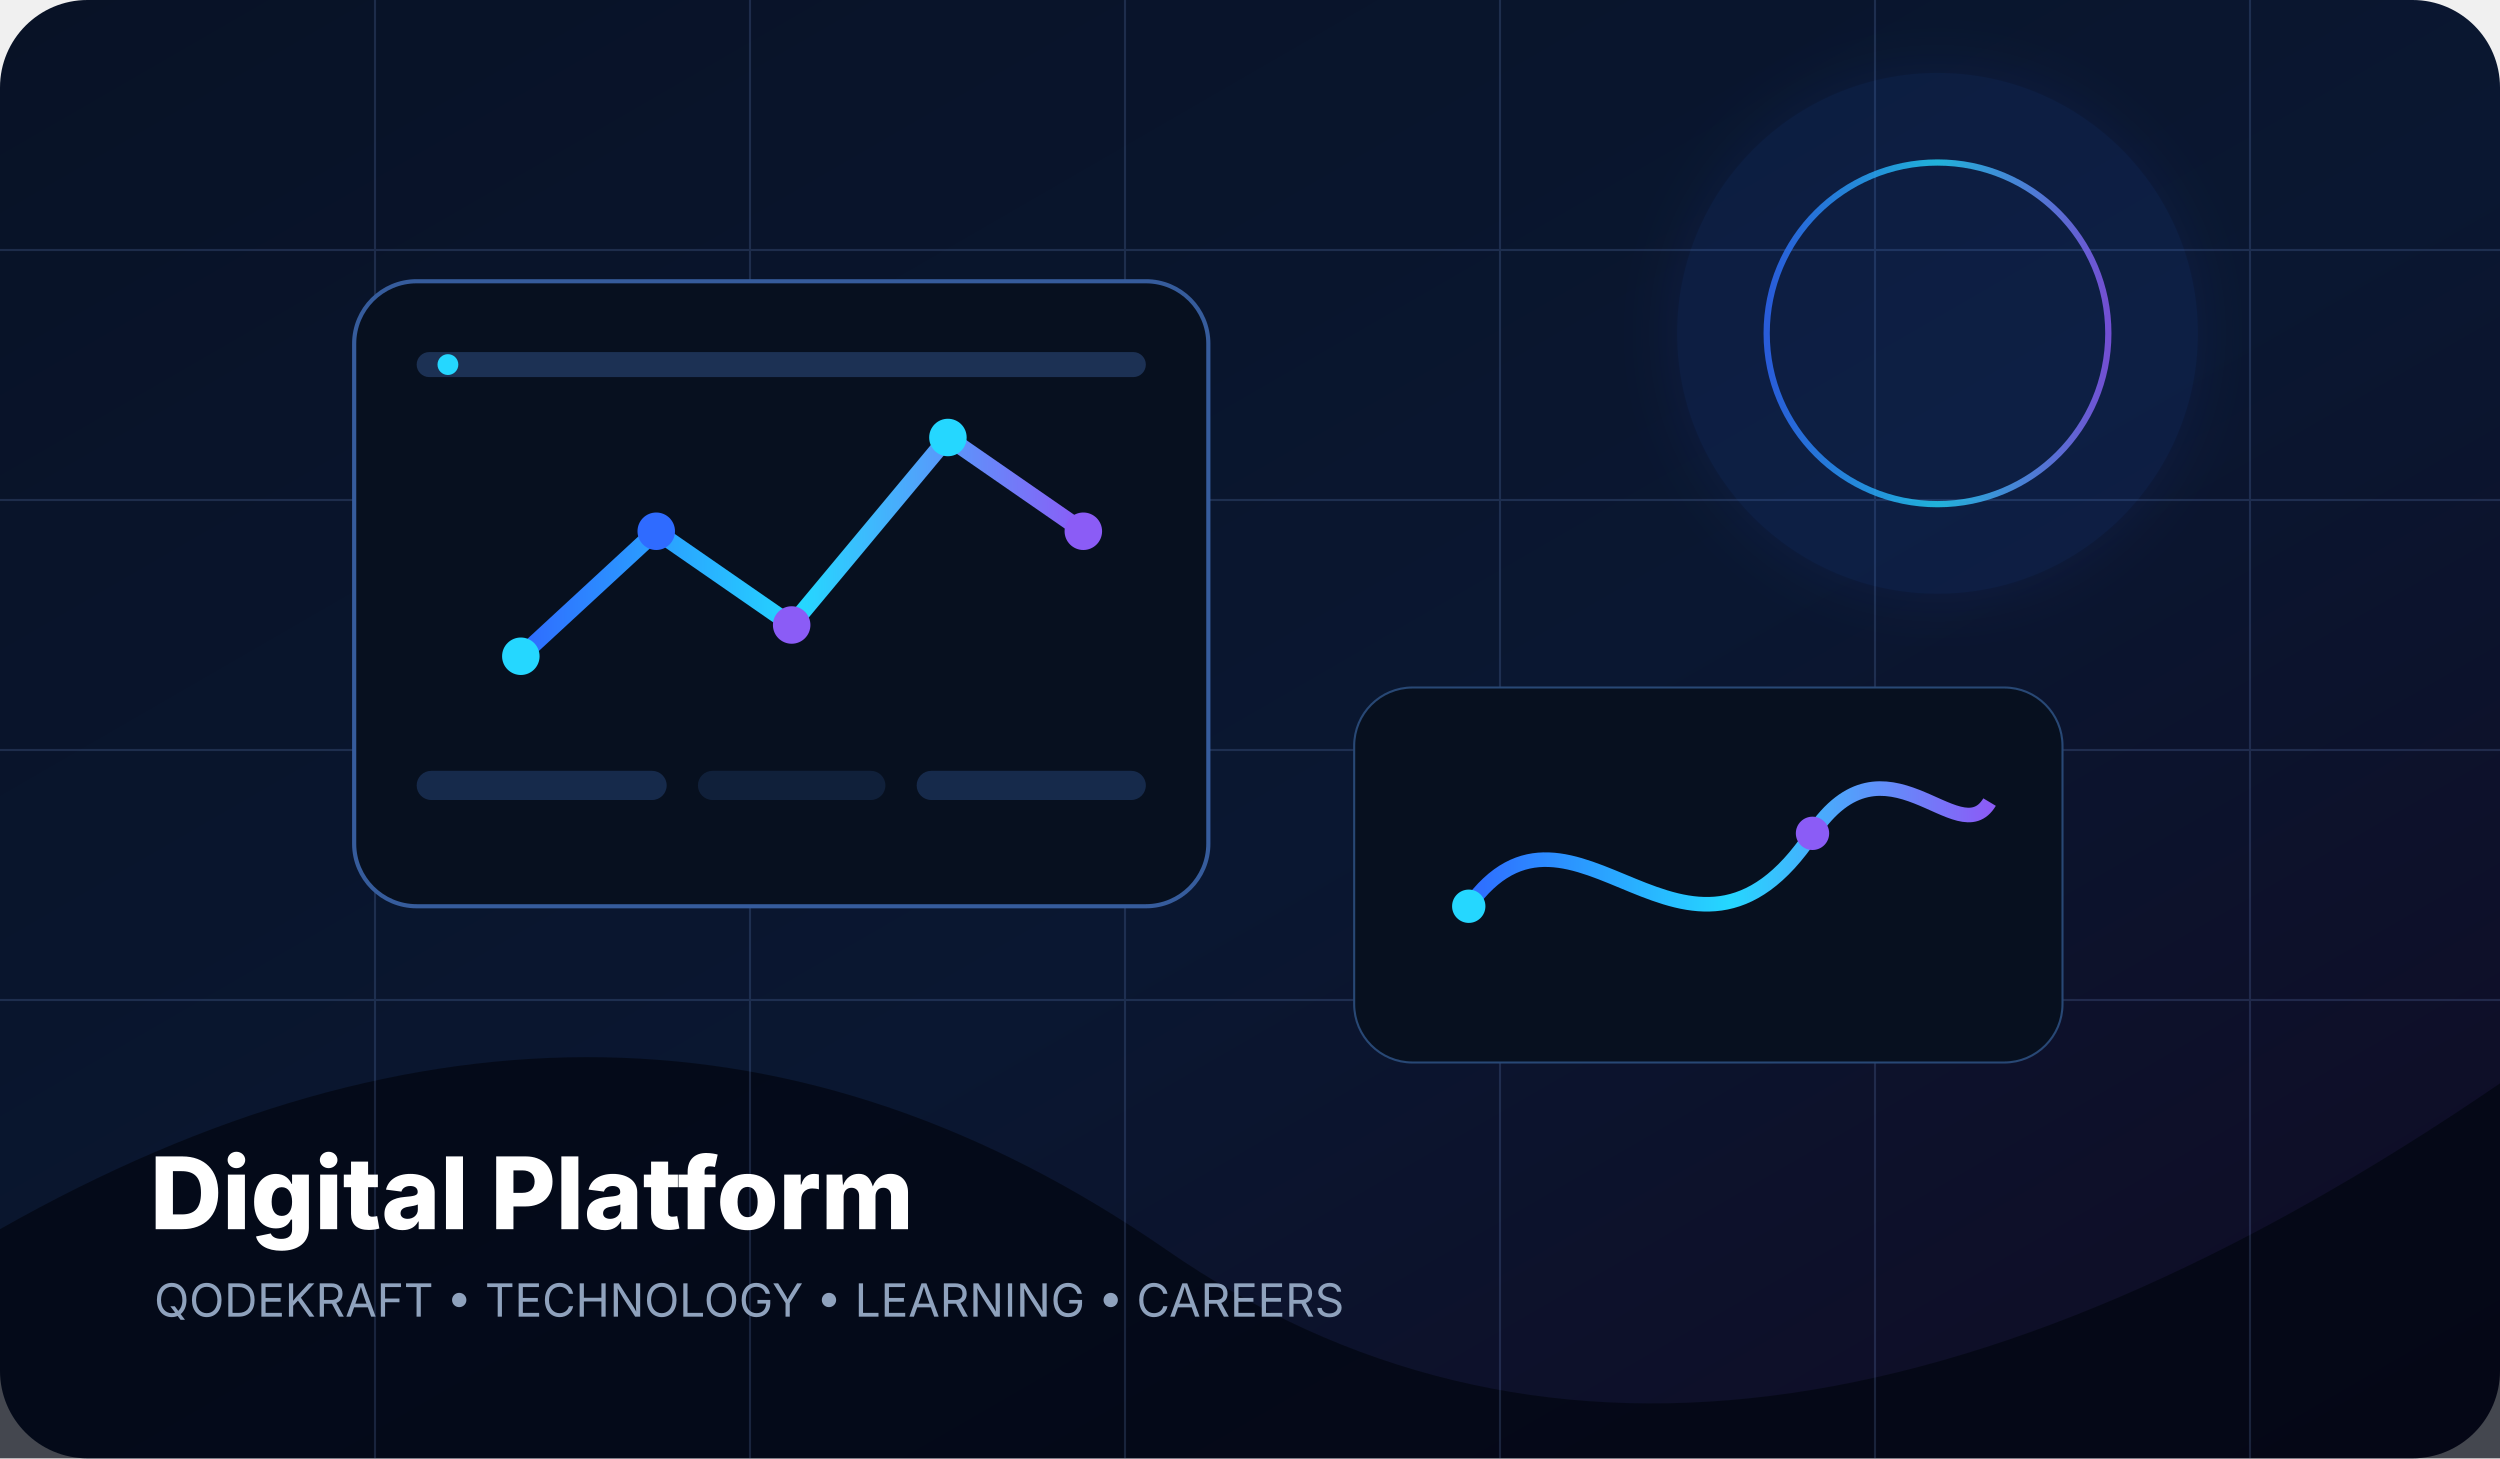
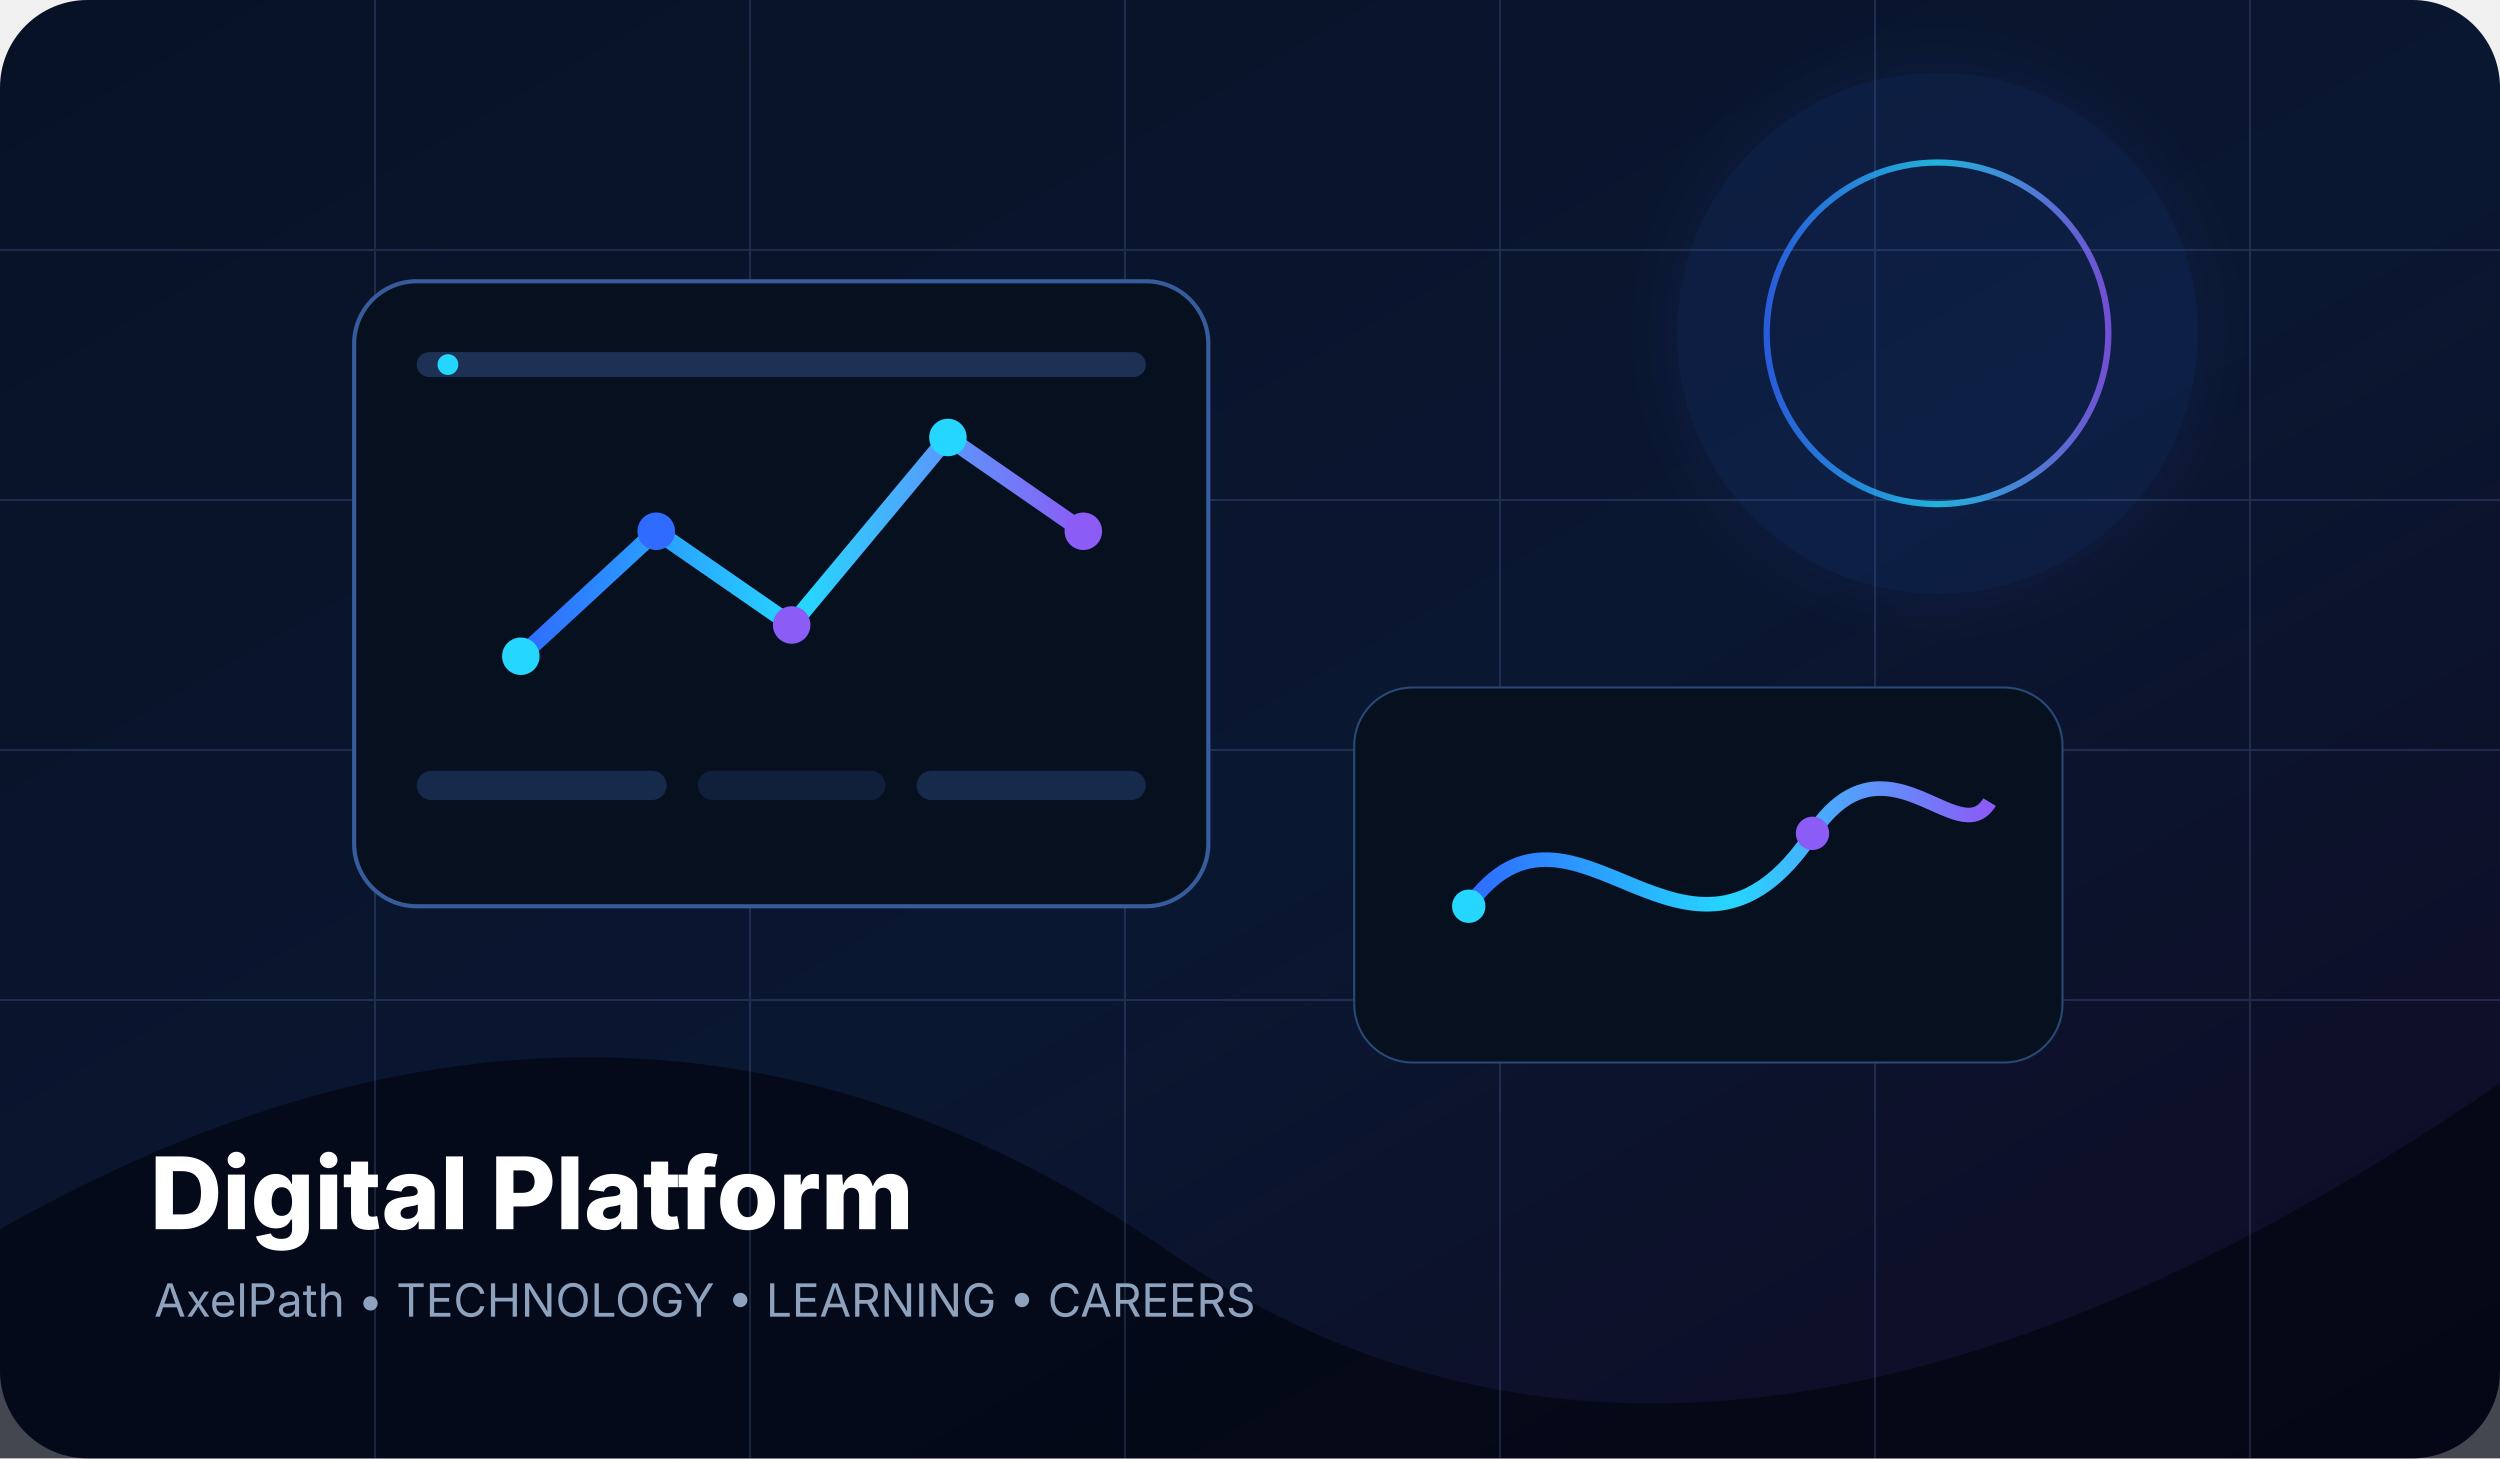
<svg xmlns="http://www.w3.org/2000/svg" viewBox="0 0 1200 700">
  <defs>
    <linearGradient id="g" x1="0" x2="1" y1="0" y2="1">
      <stop stop-color="#081226" />
      <stop offset=".55" stop-color="#0a1731" />
      <stop offset="1" stop-color="#100b24" />
    </linearGradient>
    <linearGradient id="a" x1="0" x2="1">
      <stop stop-color="#2f6bff" />
      <stop offset=".5" stop-color="#25d7ff" />
      <stop offset="1" stop-color="#8b5cf6" />
    </linearGradient>
    <filter id="glow">
      <feGaussianBlur stdDeviation="14" result="b" />
      <feMerge>
        <feMergeNode in="b" />
        <feMergeNode in="SourceGraphic" />
      </feMerge>
    </filter>
  </defs>
  <rect width="1200" height="700" rx="42" fill="url(#g)" />
  <path d="M0 590 Q300 420 560 600 T1200 520 V700H0Z" fill="#020611" opacity=".72" />
  <g opacity=".16" stroke="#8ab4ff">
    <path d="M0 120H1200M0 240H1200M0 360H1200M0 480H1200M180 0V700M360 0V700M540 0V700M720 0V700M900 0V700M1080 0V700" />
  </g>
  <circle cx="930" cy="160" r="125" fill="#2f6bff" opacity=".09" filter="url(#glow)" />
  <circle cx="930" cy="160" r="82" fill="none" stroke="url(#a)" stroke-width="3" opacity=".8" />
  <g transform="translate(170 135)">
    <rect x="0" y="0" width="410" height="300" rx="30" fill="#07101f" stroke="#365c9c" stroke-width="2" />
    <rect x="30" y="34" width="350" height="12" rx="6" fill="#1c3154" />
    <circle cx="45" cy="40" r="5" fill="#25d7ff" />
    <path d="M80 180 L145 120 L210 165 L285 75 L350 120" fill="none" stroke="url(#a)" stroke-width="8" stroke-linecap="round" />
    <circle cx="80" cy="180" r="9" fill="#25d7ff" />
    <circle cx="145" cy="120" r="9" fill="#2f6bff" />
    <circle cx="210" cy="165" r="9" fill="#8b5cf6" />
    <circle cx="285" cy="75" r="9" fill="#25d7ff" />
    <circle cx="350" cy="120" r="9" fill="#8b5cf6" />
    <rect x="30" y="235" width="120" height="14" rx="7" fill="#162a4b" />
    <rect x="165" y="235" width="90" height="14" rx="7" fill="#10203a" />
    <rect x="270" y="235" width="110" height="14" rx="7" fill="#162a4b" />
  </g>
  <g transform="translate(650 330)">
    <rect width="340" height="180" rx="28" fill="#07101f" stroke="#284875" />
    <path d="M55 105 C105 35 160 160 220 70 C255 18 290 80 305 55" fill="none" stroke="url(#a)" stroke-width="7" />
    <circle cx="55" cy="105" r="8" fill="#25d7ff" />
    <circle cx="220" cy="70" r="8" fill="#8b5cf6" />
  </g>
  <text x="72" y="590" fill="#fff" font-family="Inter,Arial,sans-serif" font-size="48" font-weight="800">Digital Platform</text>
-   <text x="74" y="632" fill="#8fa2bd" font-family="Inter,Arial,sans-serif" font-size="22">QODEKRAFT • TECHNOLOGY • LEARNING • CAREERS</text>
+   <text x="74" y="632" fill="#8fa2bd" font-family="Inter,Arial,sans-serif" font-size="22">AxelPath • TECHNOLOGY • LEARNING • CAREERS</text>
</svg>
